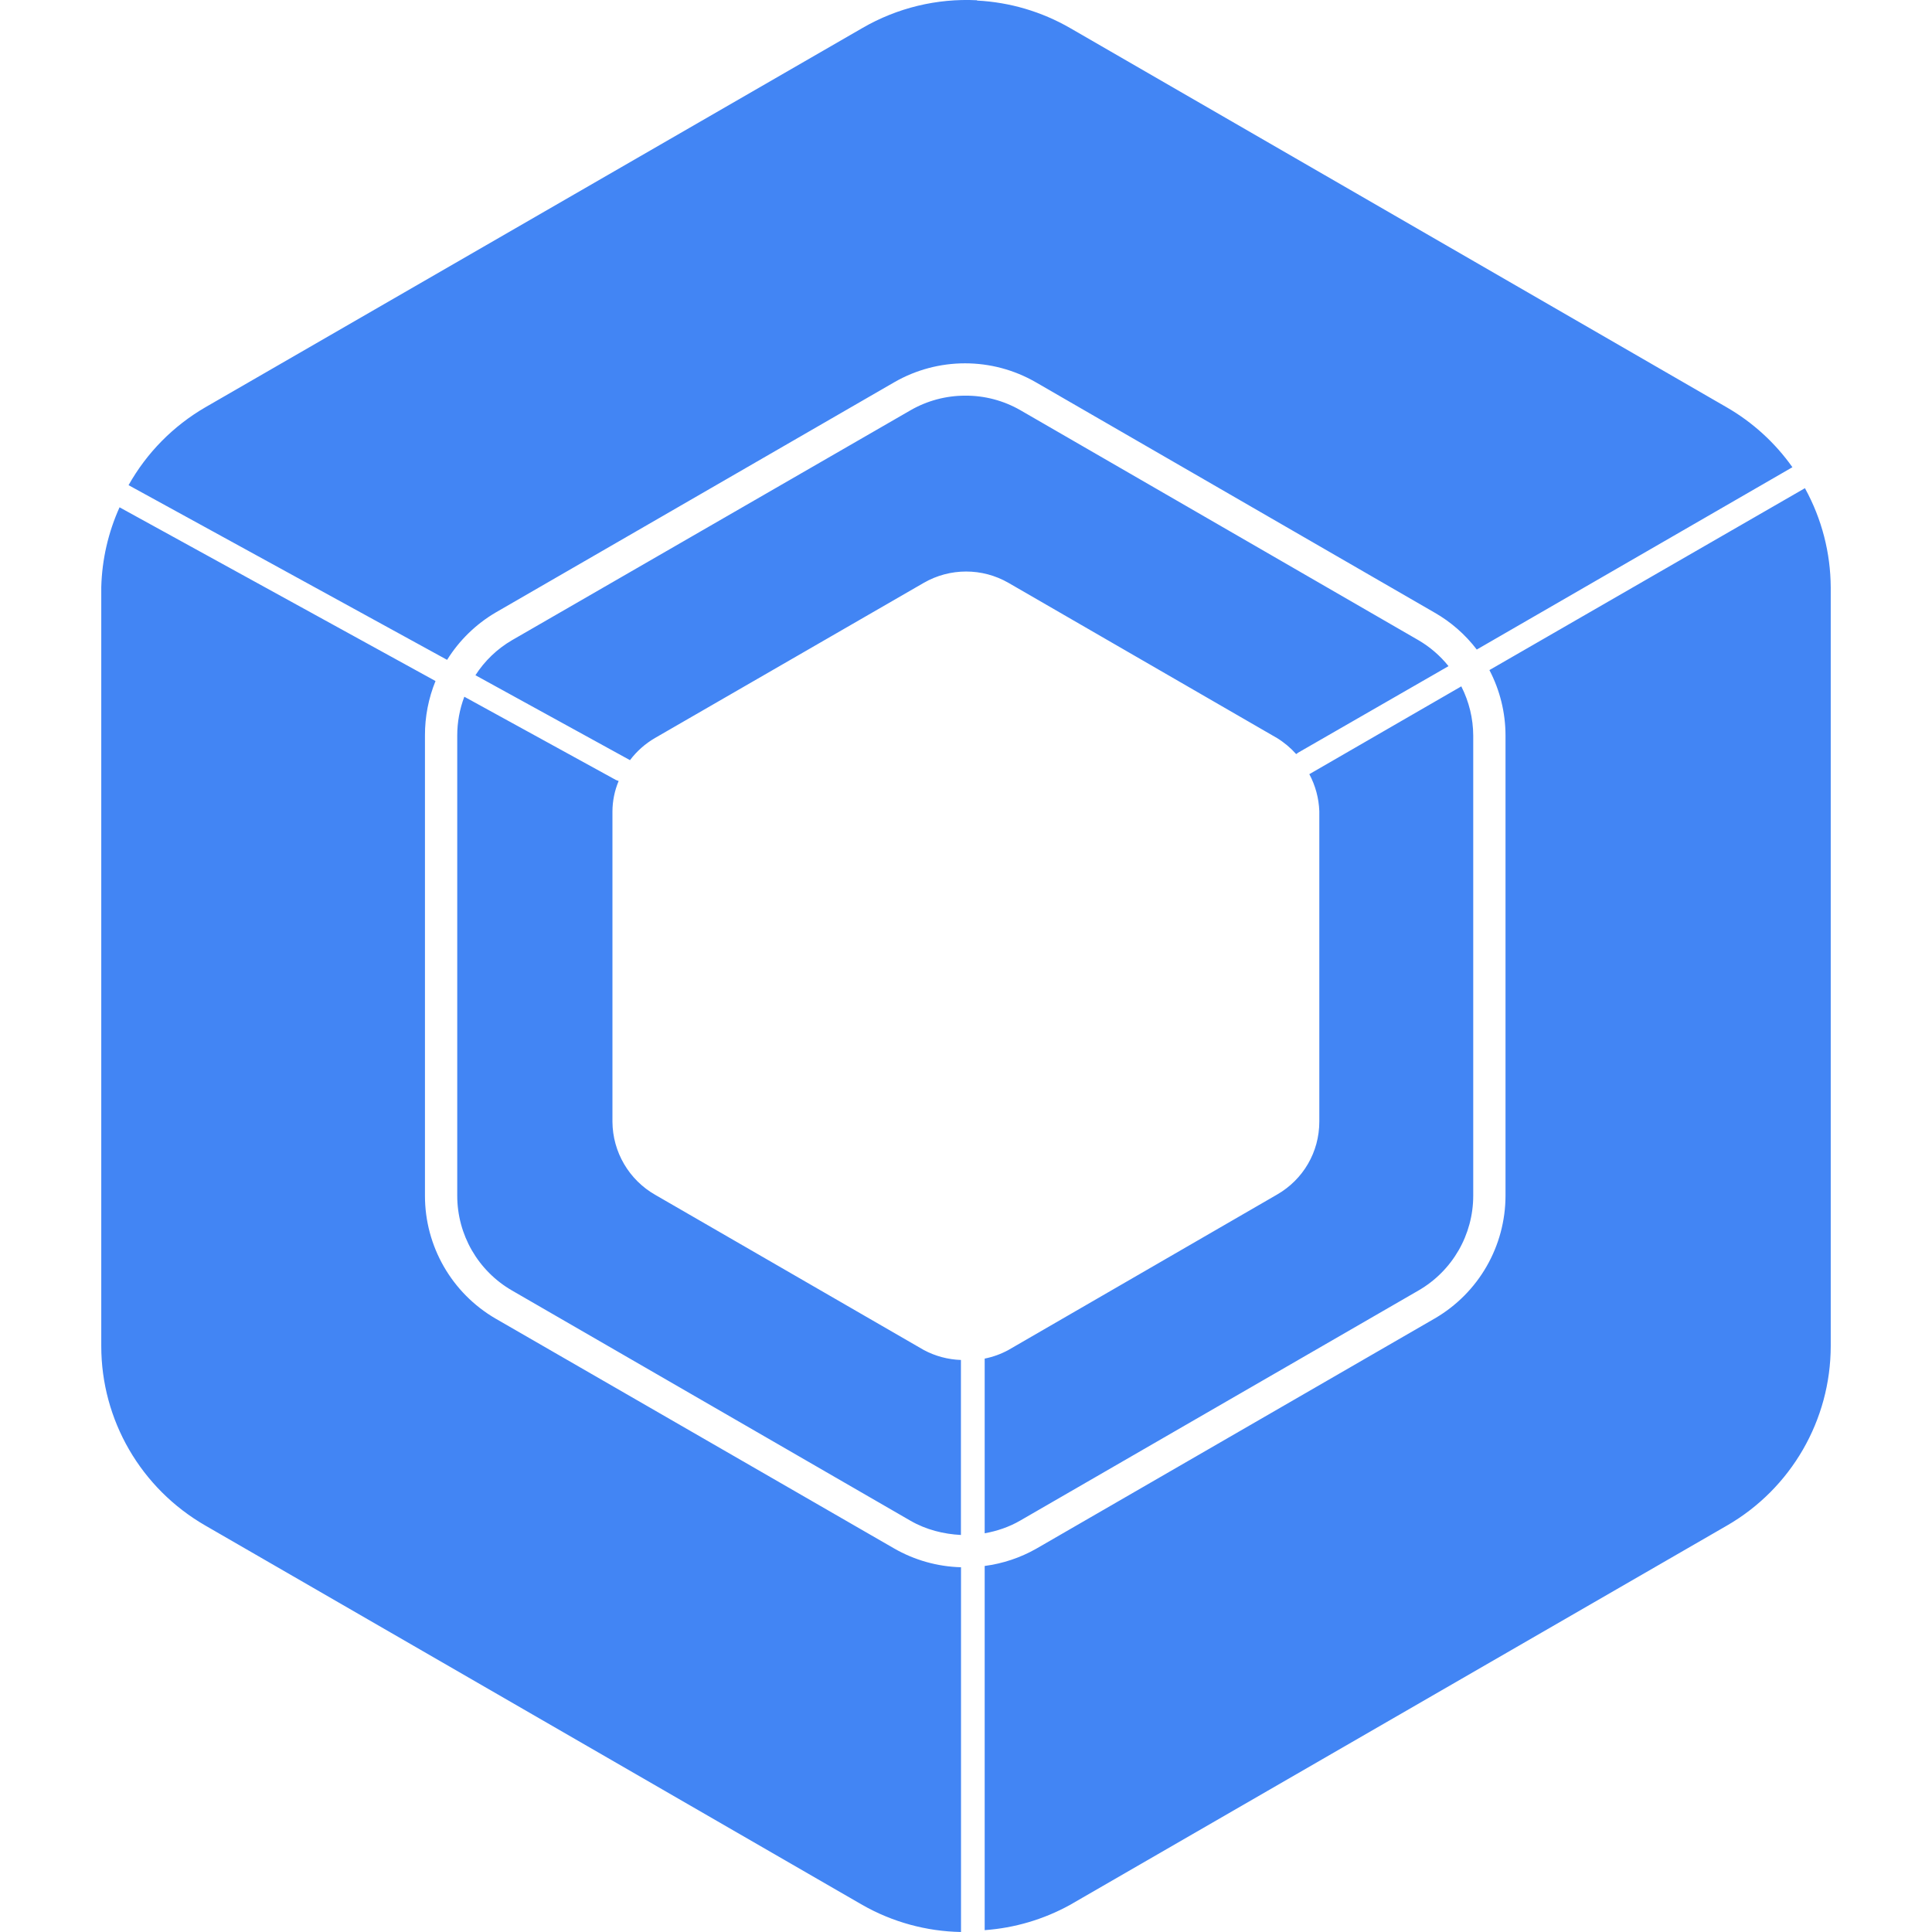
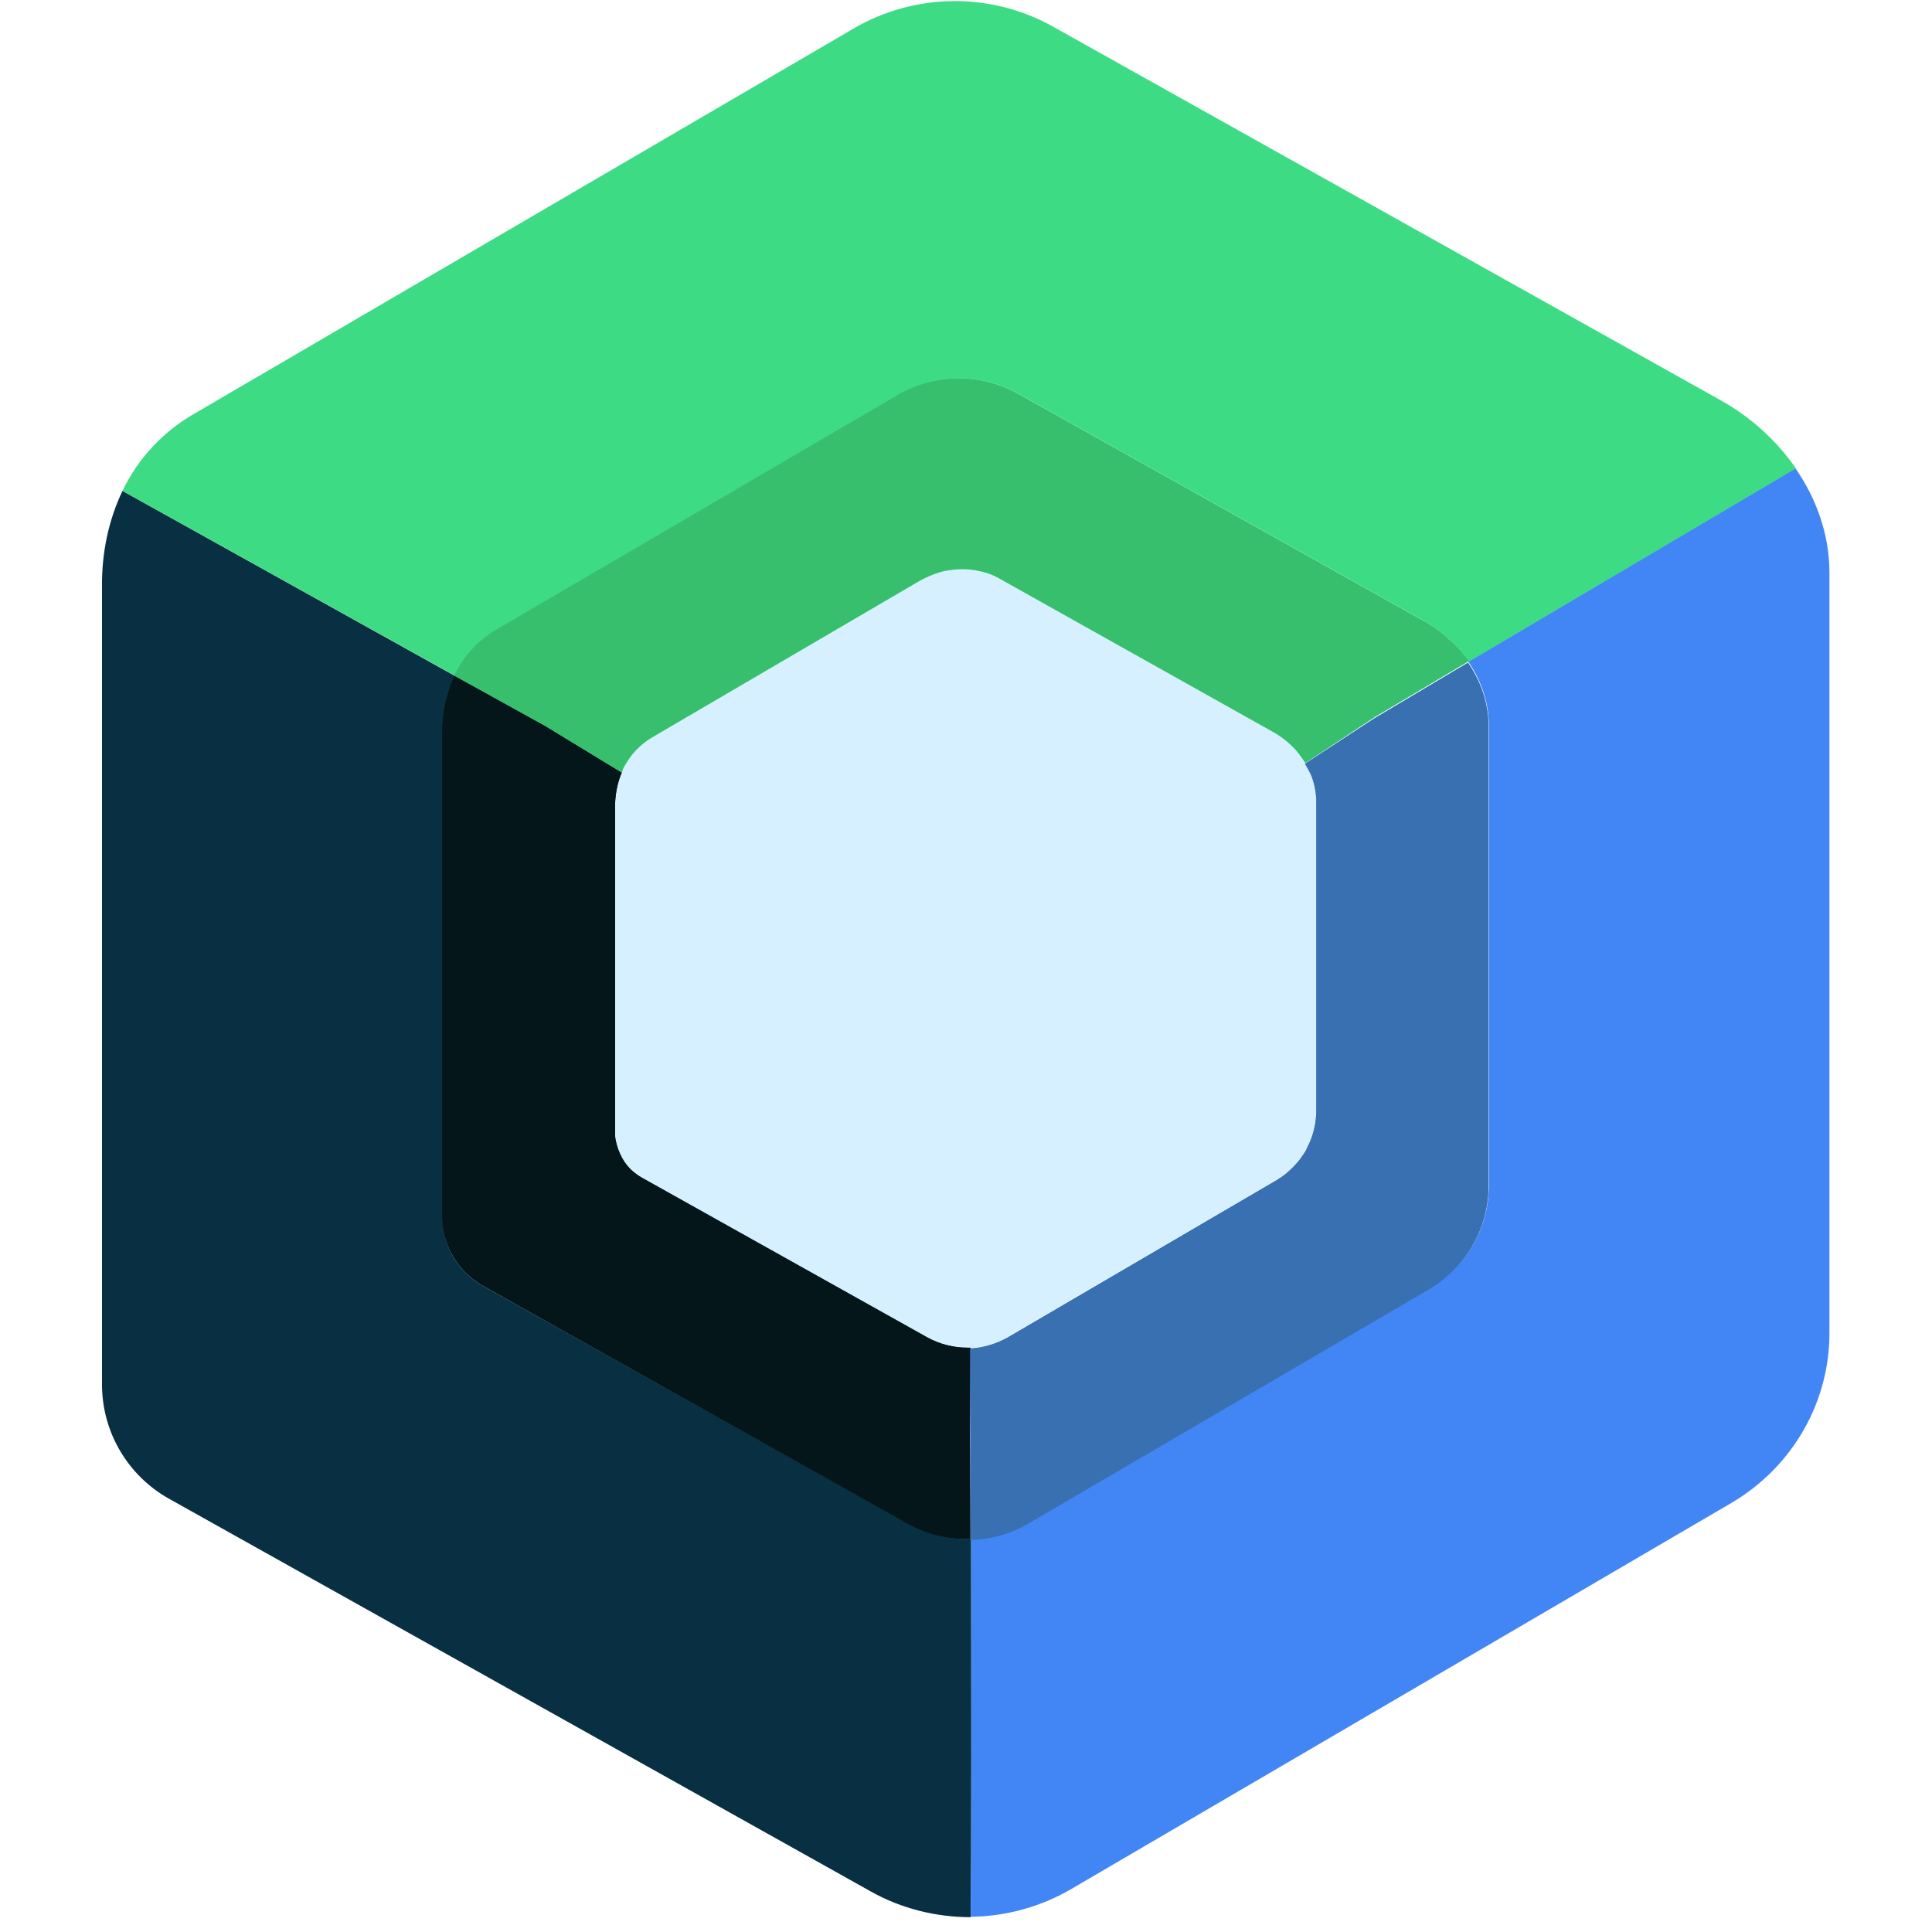
- <svg xmlns="http://www.w3.org/2000/svg" fill="#4285F4" role="img" viewBox="0 0 24 24">
-   <path d="M12.135.003a2.577 2.577 0 0 0-1.42.344L2.55 5.06a2.577 2.577 0 0 0-.953.967l3.957 2.17a1.765 1.765 0 0 1 .603-.588l4.951-2.86a1.761 1.761 0 0 1 1.76 0l4.951 2.86a1.753 1.753 0 0 1 .526.46l3.921-2.265a2.577 2.577 0 0 0-.816-.744L13.291.347a2.577 2.577 0 0 0-1.152-.34Zm-.145 4.912a1.36 1.36 0 0 0-.68.182L6.36 7.953a1.345 1.345 0 0 0-.454.435l1.92 1.055a1.05 1.05 0 0 1 .31-.275l3.34-1.928a1.054 1.054 0 0 1 1.051 0l3.336 1.928a1.066 1.066 0 0 1 .238.199l.018-.01-.002-.002 1.877-1.08a1.353 1.353 0 0 0-.373-.322l-4.95-2.86a1.357 1.357 0 0 0-.68-.178Zm10.432 1.149-3.92 2.26a1.757 1.757 0 0 1 .2.812v5.715c0 .627-.332 1.21-.88 1.528l-4.95 2.86a1.761 1.761 0 0 1-.64.214v4.524a2.577 2.577 0 0 0 1.059-.313l8.162-4.713a2.577 2.577 0 0 0 1.289-2.23V7.297a2.577 2.577 0 0 0-.318-1.228Zm-20.937.238a2.577 2.577 0 0 0-.227.99v9.43c0 .918.491 1.767 1.293 2.229l8.162 4.713a2.57 2.57 0 0 0 1.225.336v-4.531a1.761 1.761 0 0 1-.833-.235L6.156 16.38a1.765 1.765 0 0 1-.877-1.528V9.136a1.776 1.776 0 0 1 .131-.676Zm16.67 2.223-1.89 1.092a1.058 1.058 0 0 1 .124.46v3.856c0 .378-.2.72-.526.907l-3.336 1.93a1.04 1.04 0 0 1-.295.107v2.17c.152-.027.304-.078.44-.157l4.949-2.859a1.36 1.36 0 0 0 .68-1.18V9.136a1.36 1.36 0 0 0-.147-.607Zm-12.387.13a1.36 1.36 0 0 0-.088.481v5.715a1.36 1.36 0 0 0 .68 1.18l4.95 2.86c.194.112.412.166.627.177v-2.174a1.054 1.054 0 0 1-.46-.123L8.14 14.843a1.054 1.054 0 0 1-.532-.908v-3.853a.99.99 0 0 1 .077-.38l-.034-.013z" />
+ <svg xmlns="http://www.w3.org/2000/svg" viewBox="0 0 128 128" fill="none">
+   <path d="M41.226 76.778a4.002 4.002 0 0 1-.47-1.29c.09.452.25.887.47 1.29zm.578.713c.222.22.472.411.749.548l18.88 10.565-18.88-10.565a2.899 2.899 0 0 1-.747-.548z" fill="#083042" />
+   <path d="M64.342 101.967h-.14a8.301 8.301 0 0 1-4.014-1.016l-28.182-15.75c-1.663-.932-2.686-2.66-2.686-4.527V48.628c0-1.373.249-2.69.83-3.842L8.114 32.522c-.913 1.92-1.383 4.088-1.356 6.366v52.927a8.675 8.675 0 0 0 4.458 7.49l46.481 26.012c2.05 1.152 4.347 1.701 6.617 1.701v-.027c.055-3.32.028-16.628.028-25.023z" fill="#083042" />
+   <path d="m86.46 50.6-.167-.246c-.138-.192-.275-.357-.413-.548.138.164.275.356.413.547a.973.973 0 0 1 .167.247zM63.262 37.76c.14 0 .251-.027.39-.027-.139.027-.278.027-.39.027z" fill="#3ddb85" />
+   <path d="M30.122 44.757a7.214 7.214 0 0 1 2.825-3.072l26.52-15.503a8.065 8.065 0 0 1 8.03-.082l26.798 15.009a8.993 8.993 0 0 1 3.018 2.743L118.99 31.04a14.913 14.913 0 0 0-4.955-4.5L69.766 1.764a13.32 13.32 0 0 0-13.233.137L12.765 27.472a11.704 11.704 0 0 0-4.651 5.049l22.009 12.236z" fill="#3ddc84" />
+   <path d="M62.157 37.983c.057-.028.114-.028.17-.056-.056.028-.113.028-.17.056zm-20.88 12.949c.056-.11.111-.22.168-.3-.057.109-.111.19-.168.3l-.082.246z" fill="#3ddb85" />
+   <path d="M118.962 31.04 97.285 43.852c.83 1.207 1.329 2.633 1.355 4.089v30.51a7.881 7.881 0 0 1-3.93 6.914L68.188 100.87a8.07 8.07 0 0 1-3.849 1.097c.029 8.369.029 21.677-.027 24.997v.027a13.533 13.533 0 0 0 6.617-1.812l43.769-25.599c4.07-2.387 6.562-6.723 6.506-11.415V37.817c-.028-2.442-.858-4.774-2.242-6.777z" fill="#4285f4" />
+   <path d="M86.963 75.187c-.028.056-.028.111-.056.168a.387.387 0 0 0 .056-.168zm-.278-24.227c-.057-.138-.14-.248-.223-.385.083.137.166.275.222.385zM66.807 88.576 84.58 78.178c.111-.054.195-.138.306-.192-.111.054-.195.138-.306.192l-17.773 10.4zM86.74 75.818c-.056.138-.139.275-.196.413.057-.165.112-.303.196-.413z" fill="#4285f4" />
+   <path d="M41.198 51.178a5.508 5.508 0 0 0-.415 1.675c-.028.218-.028.438-.028.686v21.483c0 .164 0 .302.028.467.056.465.222.905.47 1.29.167.274.36.492.555.712.222.22.47.411.746.55l18.882 10.563a5.49 5.49 0 0 0 2.684.685h.195a5.155 5.155 0 0 0 2.492-.74L84.58 78.15c.111-.055.194-.138.305-.192.194-.137.388-.275.554-.44.26-.236.501-.492.719-.768.138-.192.277-.383.388-.576.082-.136.139-.274.193-.412.056-.135.14-.301.195-.465.027-.056.027-.111.055-.165a5.403 5.403 0 0 0 .249-1.647V53.044c0-.383-.056-.74-.138-1.096-.055-.248-.14-.468-.222-.688l-.166-.328c-.055-.138-.14-.247-.222-.385l-.166-.246c-.138-.193-.277-.357-.415-.549a5.607 5.607 0 0 0-1.606-1.29L66.337 38.394a6.145 6.145 0 0 0-.97-.44 5.86 5.86 0 0 0-1.385-.246h-.36c-.137 0-.248 0-.386.026a5.658 5.658 0 0 0-.942.165c-.055.027-.11.027-.166.056-.415.11-.803.301-1.191.52l-17.773 10.4a4.548 4.548 0 0 0-1.33 1.18c-.137.192-.276.384-.387.576-.055.11-.11.192-.166.302l-.083.246Z" fill="#d6f0ff" />
+   <path d="M64.312 89.288h-.194a5.512 5.512 0 0 1-2.686-.684L42.552 78.04a3.737 3.737 0 0 1-.748-.549 3.31 3.31 0 0 1-.554-.714 3.998 3.998 0 0 1-.47-1.29c-.029-.163-.029-.301-.029-.465V53.537c0-.219 0-.465.029-.686.053-.575.192-1.14.415-1.674L36.1 48.078l-5.98-3.32c-.554 1.152-.83 2.468-.83 3.841v32.047a5.322 5.322 0 0 0 2.685 4.528l28.157 15.776a8.023 8.023 0 0 0 4.014 1.016h.14c0-4.089-.029-6.997-.029-6.997l.055-5.68z" fill="#083042" />
+   <path d="M64.312 89.288h-.194a5.512 5.512 0 0 1-2.686-.684L42.552 78.04a3.737 3.737 0 0 1-.748-.549 3.31 3.31 0 0 1-.554-.714 3.998 3.998 0 0 1-.47-1.29c-.029-.163-.029-.301-.029-.465V53.537c0-.219 0-.465.029-.686.053-.575.192-1.14.415-1.674L36.1 48.078l-5.98-3.32c-.554 1.152-.83 2.468-.83 3.841v32.047a5.322 5.322 0 0 0 2.685 4.528l28.157 15.776a8.023 8.023 0 0 0 4.014 1.016h.14c0-4.089-.029-6.997-.029-6.997l.055-5.68z" fill="#041619" />
+   <path d="m94.266 41.109-26.799-15.01a8.066 8.066 0 0 0-8.029.083l-26.52 15.504a7.049 7.049 0 0 0-2.826 3.073l6.01 3.32 5.093 3.099.082-.246c.056-.111.111-.22.166-.302.111-.192.25-.384.388-.576.36-.467.803-.85 1.33-1.18l17.772-10.4c.38-.213.777-.387 1.191-.52.056-.027.111-.027.166-.056.308-.084.623-.138.941-.164.138 0 .249-.028.388-.028h.36c.469.03.933.111 1.384.246.34.108.665.255.969.441l17.966 10.07a5.99 5.99 0 0 1 1.608 1.289c.137.164.277.357.414.548l.167.246 4.595-3.044 6.229-3.704c-.803-1.071-1.827-2.032-3.045-2.69z" fill="#3ddb85" />
+   <path d="m94.266 41.109-26.799-15.01a8.066 8.066 0 0 0-8.029.083l-26.52 15.504a7.049 7.049 0 0 0-2.826 3.073l6.01 3.32 5.093 3.099.082-.246c.056-.111.111-.22.166-.302.111-.192.25-.384.388-.576.36-.467.803-.85 1.33-1.18l17.772-10.4c.38-.213.777-.387 1.191-.52.056-.027.111-.027.166-.056.308-.084.623-.138.941-.164.138 0 .249-.028.388-.028h.36c.469.03.933.111 1.384.246.34.108.665.255.969.441l17.966 10.07a5.99 5.99 0 0 1 1.608 1.289c.137.164.277.357.414.548l.167.246 4.595-3.044 6.229-3.704c-.803-1.071-1.827-2.032-3.045-2.69z" fill="#37bf6e" />
+   <path d="M86.46 50.602c.083.136.139.246.221.384l.167.329a4.783 4.783 0 0 1 .36 1.783V73.54a5.414 5.414 0 0 1-.25 1.646c-.027.054-.027.11-.055.164a3.423 3.423 0 0 1-.193.468c-.057.135-.14.273-.195.41-.11.193-.249.384-.388.577a6.243 6.243 0 0 1-.719.767c-.166.165-.36.302-.554.44-.111.054-.193.137-.304.192L66.776 88.602a5.841 5.841 0 0 1-2.492.742v5.679s0 2.909.028 6.997a7.785 7.785 0 0 0 3.849-1.097l26.52-15.504c2.465-1.453 3.96-4.088 3.932-6.913V47.995c-.027-1.482-.525-2.882-1.355-4.089l-6.231 3.705z" fill="#4285f4" />
+   <path d="M86.46 50.602c.083.136.139.246.221.384l.167.329a4.783 4.783 0 0 1 .36 1.783V73.54a5.414 5.414 0 0 1-.25 1.646c-.027.054-.027.11-.055.164a3.423 3.423 0 0 1-.193.468c-.057.135-.14.273-.195.41-.11.193-.249.384-.388.577a6.243 6.243 0 0 1-.719.767c-.166.165-.36.302-.554.44-.111.054-.193.137-.304.192L66.776 88.602a5.841 5.841 0 0 1-2.492.742v5.679s0 2.909.028 6.997a7.785 7.785 0 0 0 3.849-1.097l26.52-15.504c2.465-1.453 3.96-4.088 3.932-6.913V47.995c-.027-1.482-.525-2.882-1.355-4.089l-6.231 3.705z" fill="#3870b2" />
+   <path d="M62.155 37.982c-.416.11-.804.302-1.19.52l-17.774 10.4 17.772-10.398a4.54 4.54 0 0 1 1.19-.52z" fill="#d6f0ff" />
+   <path opacity=".1" d="M62.155 37.982c-.416.11-.804.302-1.19.52l-17.774 10.4 17.772-10.398a4.54 4.54 0 0 1 1.19-.52z" fill="#000" />
+   <path d="M85.88 49.806a5.615 5.615 0 0 0-1.605-1.29l-17.968-10.07 17.967 10.07a5.6 5.6 0 0 1 1.606 1.29z" fill="#d6f0ff" />
+   <path opacity=".1" d="M85.88 49.806a5.615 5.615 0 0 0-1.605-1.29l-17.968-10.07 17.967 10.07a5.6 5.6 0 0 1 1.606 1.29z" fill="#000" />
+   <path d="M86.848 51.289a6.7 6.7 0 0 1 .22.684c-.055-.219-.14-.438-.222-.684z" fill="#d6f0ff" />
+   <path opacity=".1" d="M86.848 51.289a6.7 6.7 0 0 1 .22.684c-.055-.219-.14-.438-.222-.684z" fill="#000" />
+   <path d="M86.956 75.186a5.34 5.34 0 0 0 .249-1.646V53.098 73.54a5.34 5.34 0 0 1-.25 1.646z" fill="#d6f0ff" />
+   <path opacity=".1" d="M86.956 75.186a5.34 5.34 0 0 0 .249-1.646V53.098 73.54a5.34 5.34 0 0 1-.25 1.646z" fill="#000" />
</svg>
